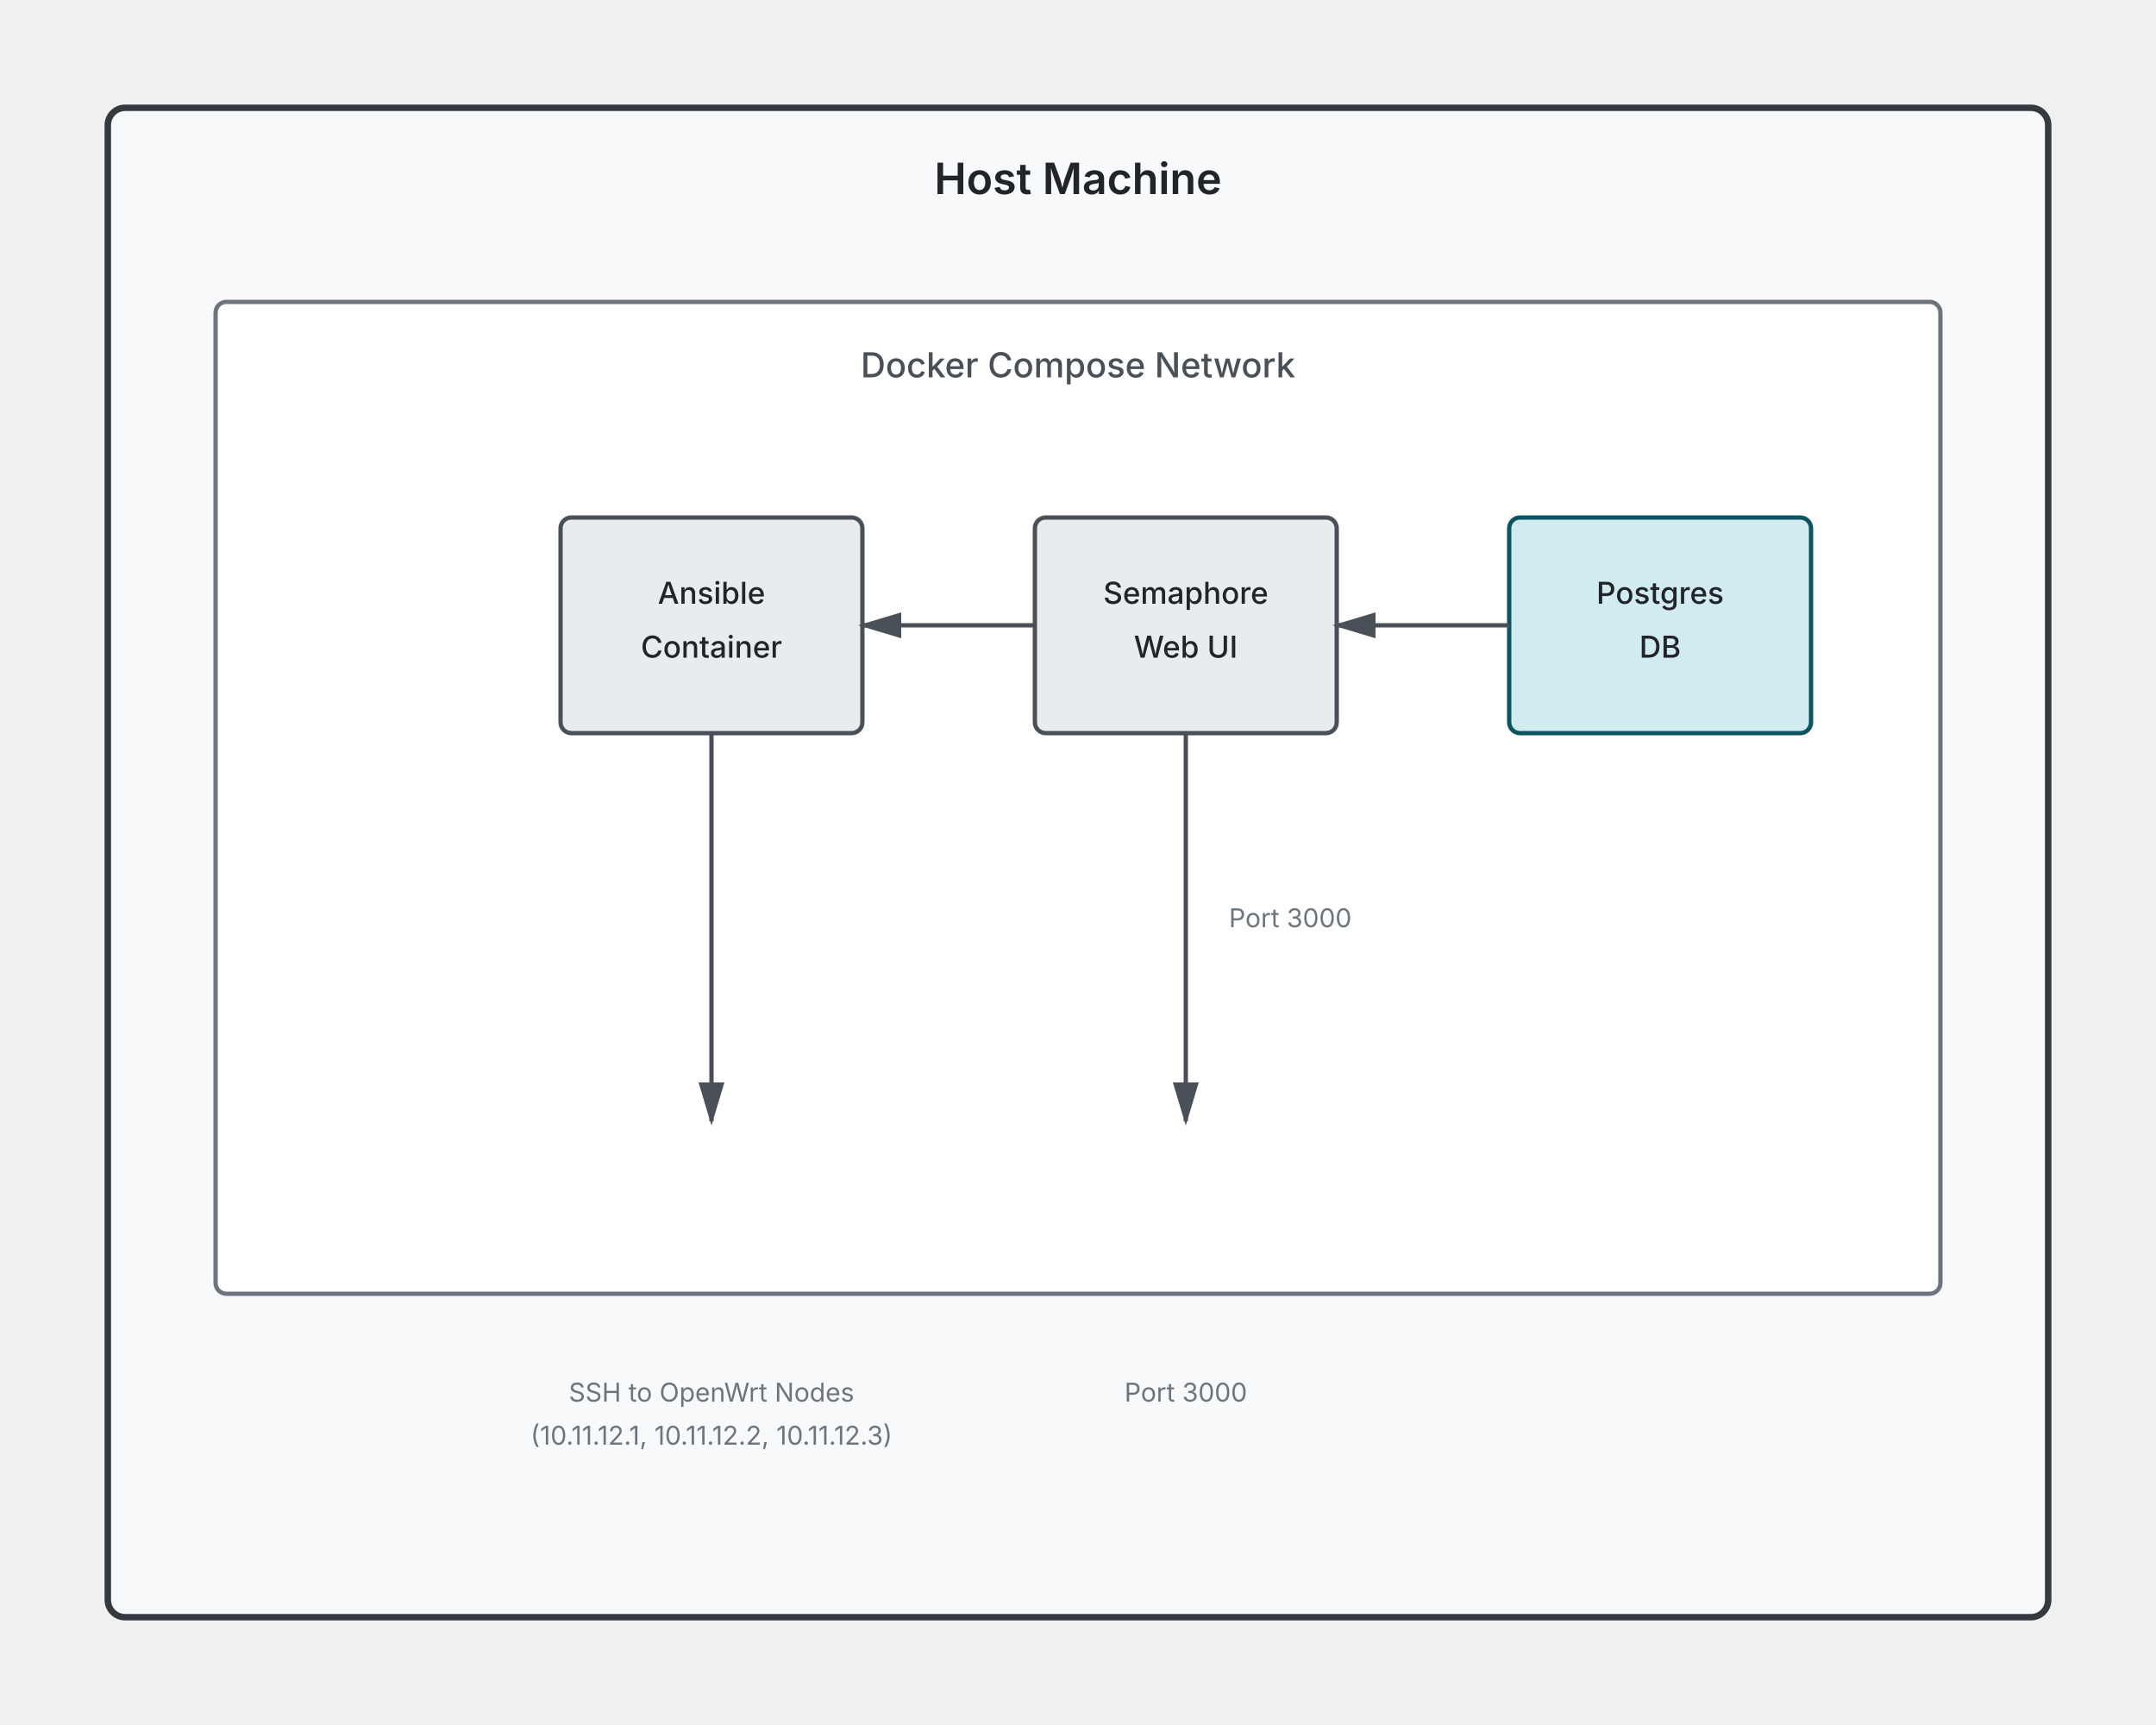
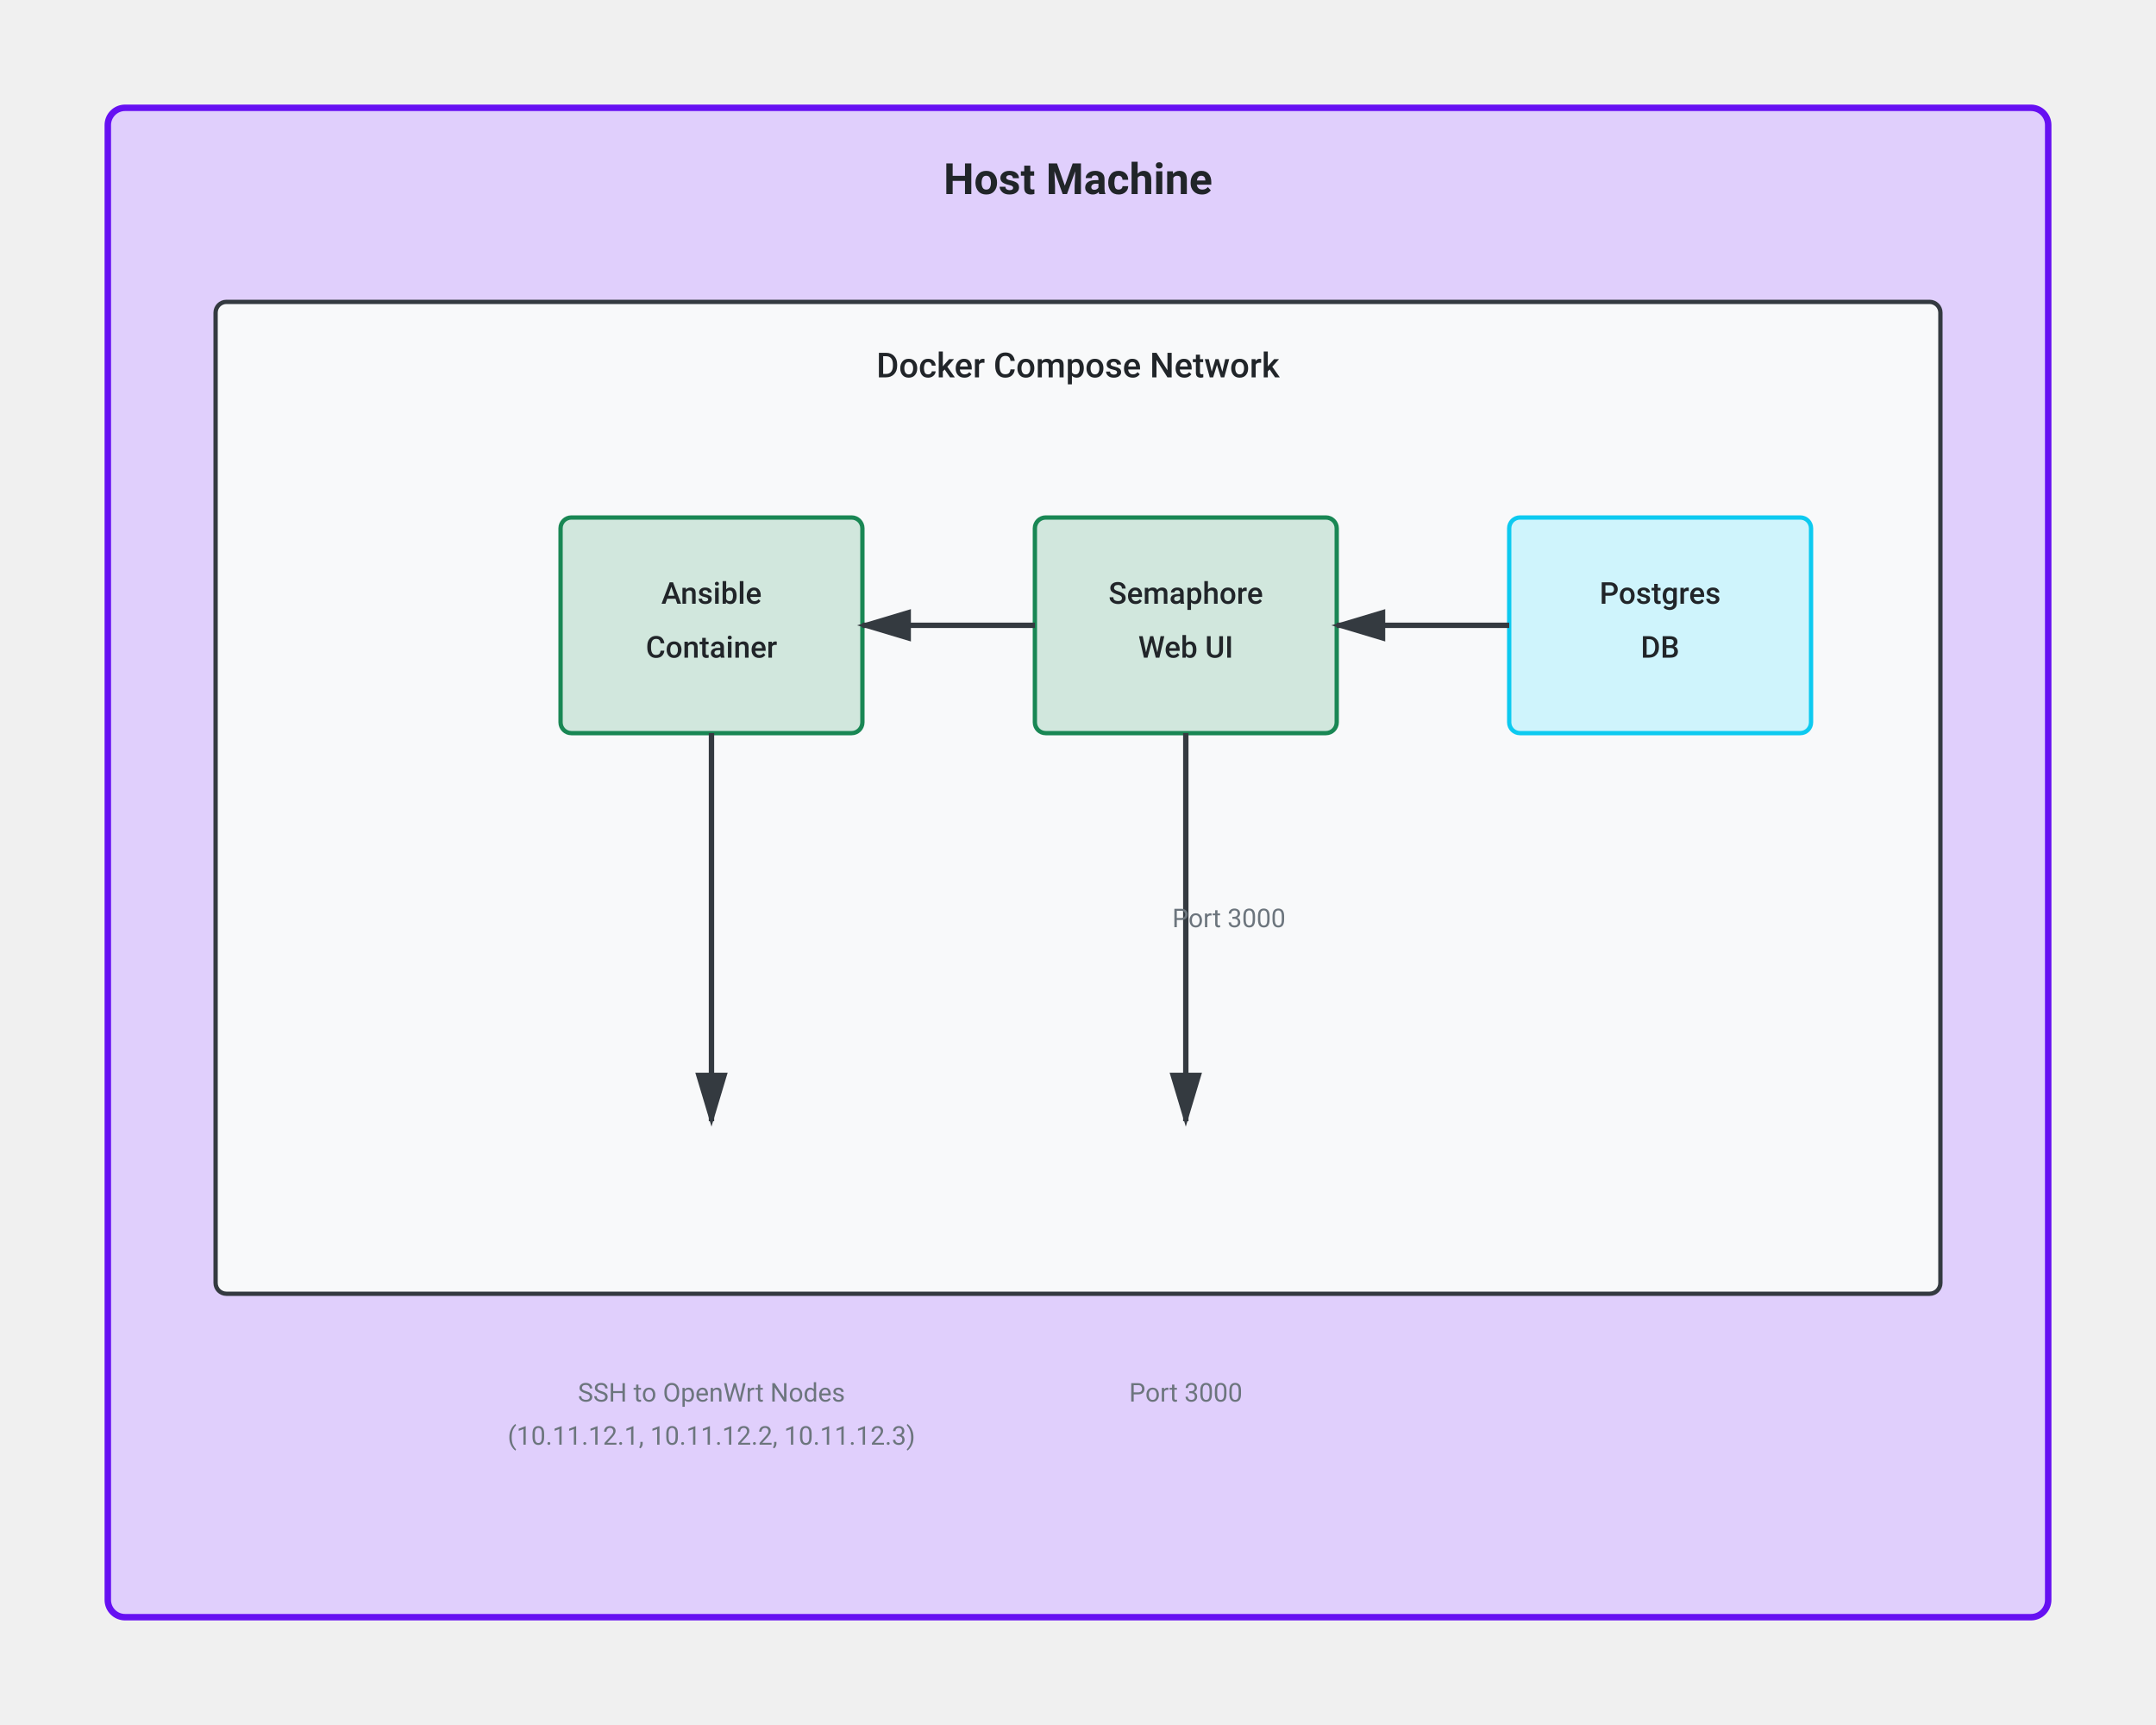
<svg xmlns="http://www.w3.org/2000/svg" viewBox="0 0 1000 800" role="img" aria-labelledby="docker-arch-title docker-arch-desc">
  <defs>
    <marker id="arrowhead" markerWidth="10" markerHeight="10" refX="9" refY="3" orient="auto">
-       <polygon points="0 0, 10 3, 0 6" fill="#495057" />
+       <polygon points="0 0, 10 3, 0 6" fill="#343a40" />
    </marker>
    <style>
-       .host-container { fill: #f8f9fa; stroke: #343a40; stroke-width: 3; }
-       .docker-network { fill: #ffffff; stroke: #6c757d; stroke-width: 2; }
-       .component-box { fill: #e9ecef; stroke: #495057; stroke-width: 2; }
-       .database-box { fill: #d1ecf1; stroke: #0c5460; stroke-width: 2; }
-       .connection { stroke: #495057; stroke-width: 2; fill: none; }
-       .text-title { font-family: system-ui, -apple-system, sans-serif; font-size: 20px; font-weight: 600; fill: #212529; }
-       .text-subtitle { font-family: system-ui, -apple-system, sans-serif; font-size: 16px; font-weight: 500; fill: #495057; }
-       .text-component { font-family: system-ui, -apple-system, sans-serif; font-size: 14px; font-weight: 500; fill: #212529; text-anchor: middle; }
-       .text-label { font-family: system-ui, -apple-system, sans-serif; font-size: 12px; fill: #6c757d; }
+       /* Infrastructure - Host Machine */
+       .infrastructure {
+         fill: #e0cffc;
+         stroke: #6610f2;
+         stroke-width: 3;
+       }
+ 
+       /* Container - Docker Network */
+       .container {
+         fill: #f8f9fa;
+         stroke: #343a40;
+         stroke-width: 2;
+       }
+ 
+       /* Service - Ansible, Semaphore */
+       .service {
+         fill: #d1e7dd;
+         stroke: #198754;
+         stroke-width: 2;
+       }
+ 
+       /* Database - PostgreSQL */
+       .database {
+         fill: #cff4fc;
+         stroke: #0dcaf0;
+         stroke-width: 2;
+       }
+ 
+       /* Connections */
+       .connection {
+         stroke: #343a40;
+         stroke-width: 2.5;
+         fill: none;
+       }
+ 
+       /* Typography */
+       .text-title {
+         font-family: system-ui, -apple-system, "Segoe UI", Roboto, sans-serif;
+         font-size: 20px;
+         font-weight: 600;
+         fill: #212529;
+         text-anchor: middle;
+       }
+ 
+       .text-subtitle {
+         font-family: system-ui, -apple-system, "Segoe UI", Roboto, sans-serif;
+         font-size: 16px;
+         font-weight: 500;
+         fill: #212529;
+         text-anchor: middle;
+       }
+ 
+       .text-component {
+         font-family: system-ui, -apple-system, "Segoe UI", Roboto, sans-serif;
+         font-size: 14px;
+         font-weight: 500;
+         fill: #212529;
+         text-anchor: middle;
+       }
+ 
+       .text-label {
+         font-family: system-ui, -apple-system, "Segoe UI", Roboto, sans-serif;
+         font-size: 12px;
+         font-weight: 400;
+         fill: #6c757d;
+         text-anchor: middle;
+       }
    </style>
  </defs>
  <g id="host-machine">
-     <rect class="host-container" x="50" y="50" width="900" height="700" rx="8" />
-     <text class="text-title" x="500" y="90" text-anchor="middle">
+     <rect class="infrastructure" x="50" y="50" width="900" height="700" rx="8" />
+     <text class="text-title" x="500" y="90">
      Host Machine
    </text>
    <g id="docker-network">
-       <rect class="docker-network" x="100" y="140" width="800" height="460" rx="5" />
-       <text class="text-subtitle" x="500" y="175" text-anchor="middle">
+       <rect class="container" x="100" y="140" width="800" height="460" rx="5" />
+       <text class="text-subtitle" x="500" y="175">
        Docker Compose Network
      </text>
      <g id="postgres">
-         <rect class="database-box" x="700" y="240" width="140" height="100" rx="5" />
+         <rect class="database" x="700" y="240" width="140" height="100" rx="5" />
        <text class="text-component" x="770" y="280">Postgres</text>
        <text class="text-component" x="770" y="305">DB</text>
      </g>
      <g id="semaphore">
-         <rect class="component-box" x="480" y="240" width="140" height="100" rx="5" />
+         <rect class="service" x="480" y="240" width="140" height="100" rx="5" />
        <text class="text-component" x="550" y="280">Semaphore</text>
        <text class="text-component" x="550" y="305">Web UI</text>
      </g>
      <g id="ansible">
-         <rect class="component-box" x="260" y="240" width="140" height="100" rx="5" />
+         <rect class="service" x="260" y="240" width="140" height="100" rx="5" />
        <text class="text-component" x="330" y="280">Ansible</text>
        <text class="text-component" x="330" y="305">Container</text>
      </g>
      <g id="conn-postgres-semaphore">
        <line class="connection" x1="700" y1="290" x2="620" y2="290" marker-end="url(#arrowhead)" />
      </g>
      <g id="conn-semaphore-ansible">
        <line class="connection" x1="480" y1="290" x2="400" y2="290" marker-end="url(#arrowhead)" />
      </g>
      <g id="conn-semaphore-port">
        <line class="connection" x1="550" y1="340" x2="550" y2="520" marker-end="url(#arrowhead)" />
        <text class="text-label" x="570" y="430">Port 3000</text>
      </g>
      <g id="conn-ansible-ssh">
        <line class="connection" x1="330" y1="340" x2="330" y2="520" marker-end="url(#arrowhead)" />
      </g>
    </g>
    <g id="external-labels">
-       <text class="text-label" x="550" y="650" text-anchor="middle">
+       <text class="text-label" x="550" y="650">
        Port 3000
      </text>
      <g id="ssh-label">
-         <text class="text-label" x="330" y="650" text-anchor="middle">
+         <text class="text-label" x="330" y="650">
          SSH to OpenWrt Nodes
        </text>
-         <text class="text-label" x="330" y="670" text-anchor="middle">
+         <text class="text-label" x="330" y="670">
          (10.11.12.1, 10.11.12.2, 10.11.12.3)
        </text>
      </g>
    </g>
  </g>
</svg>
